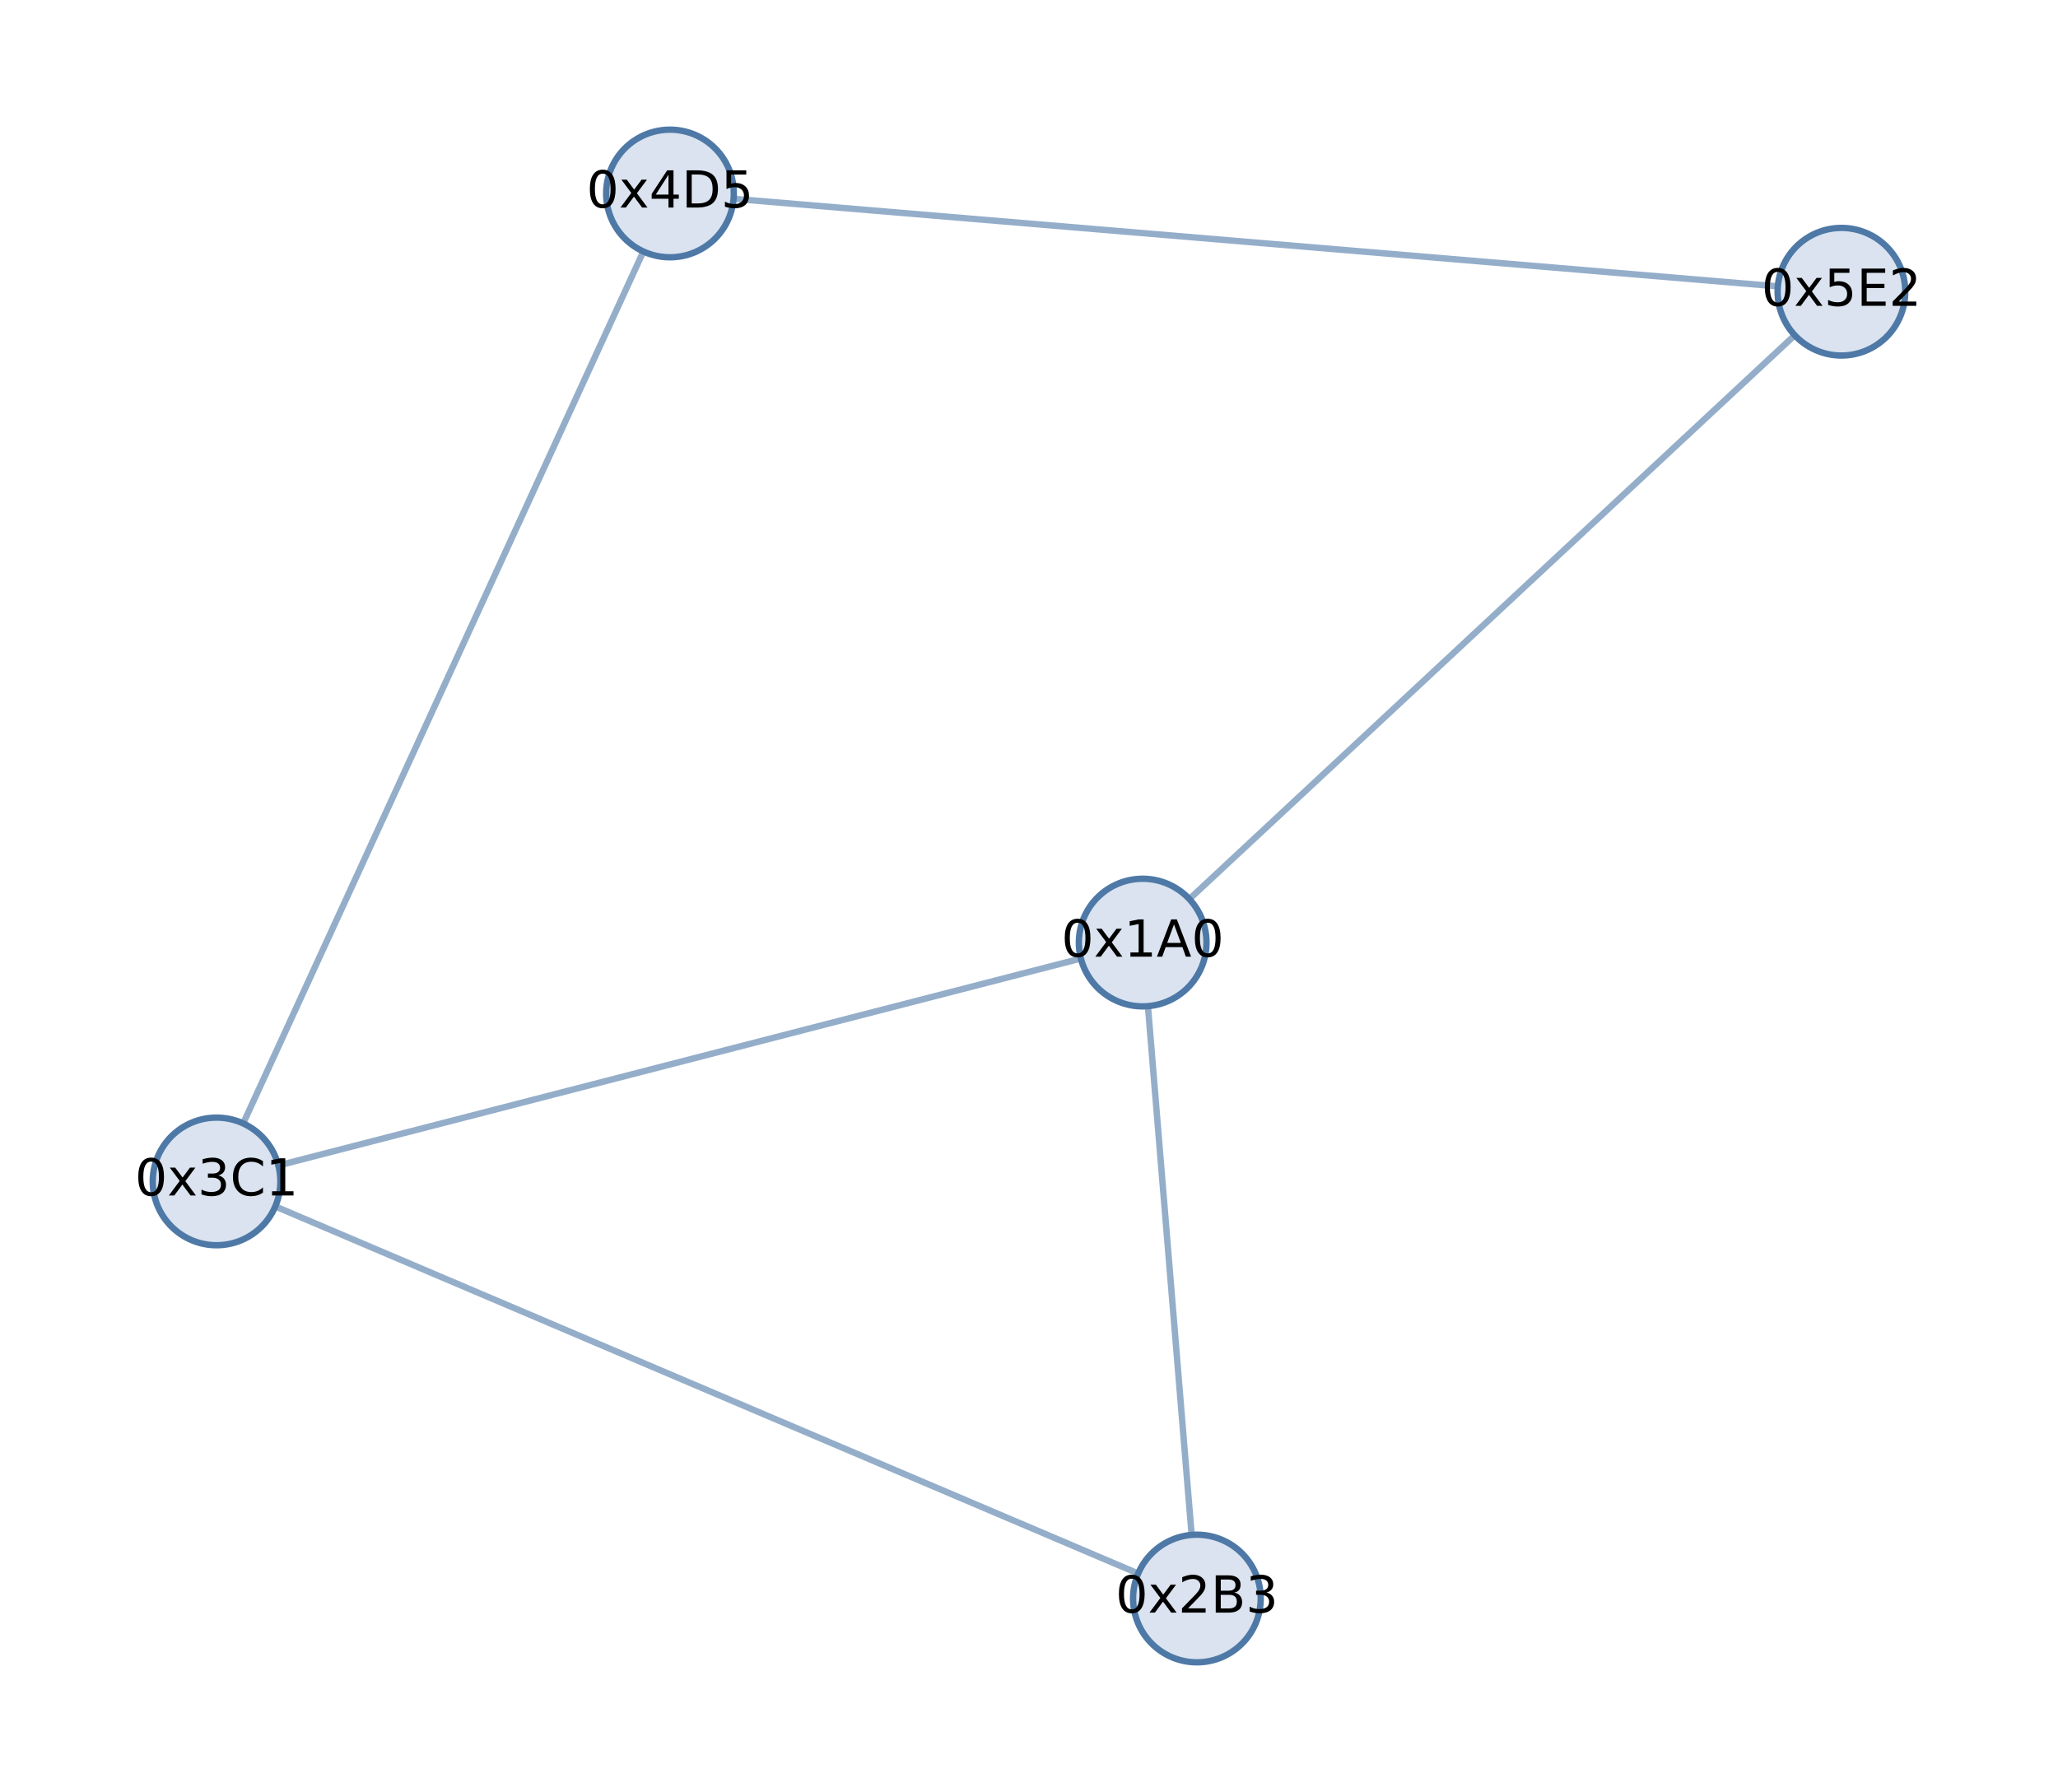
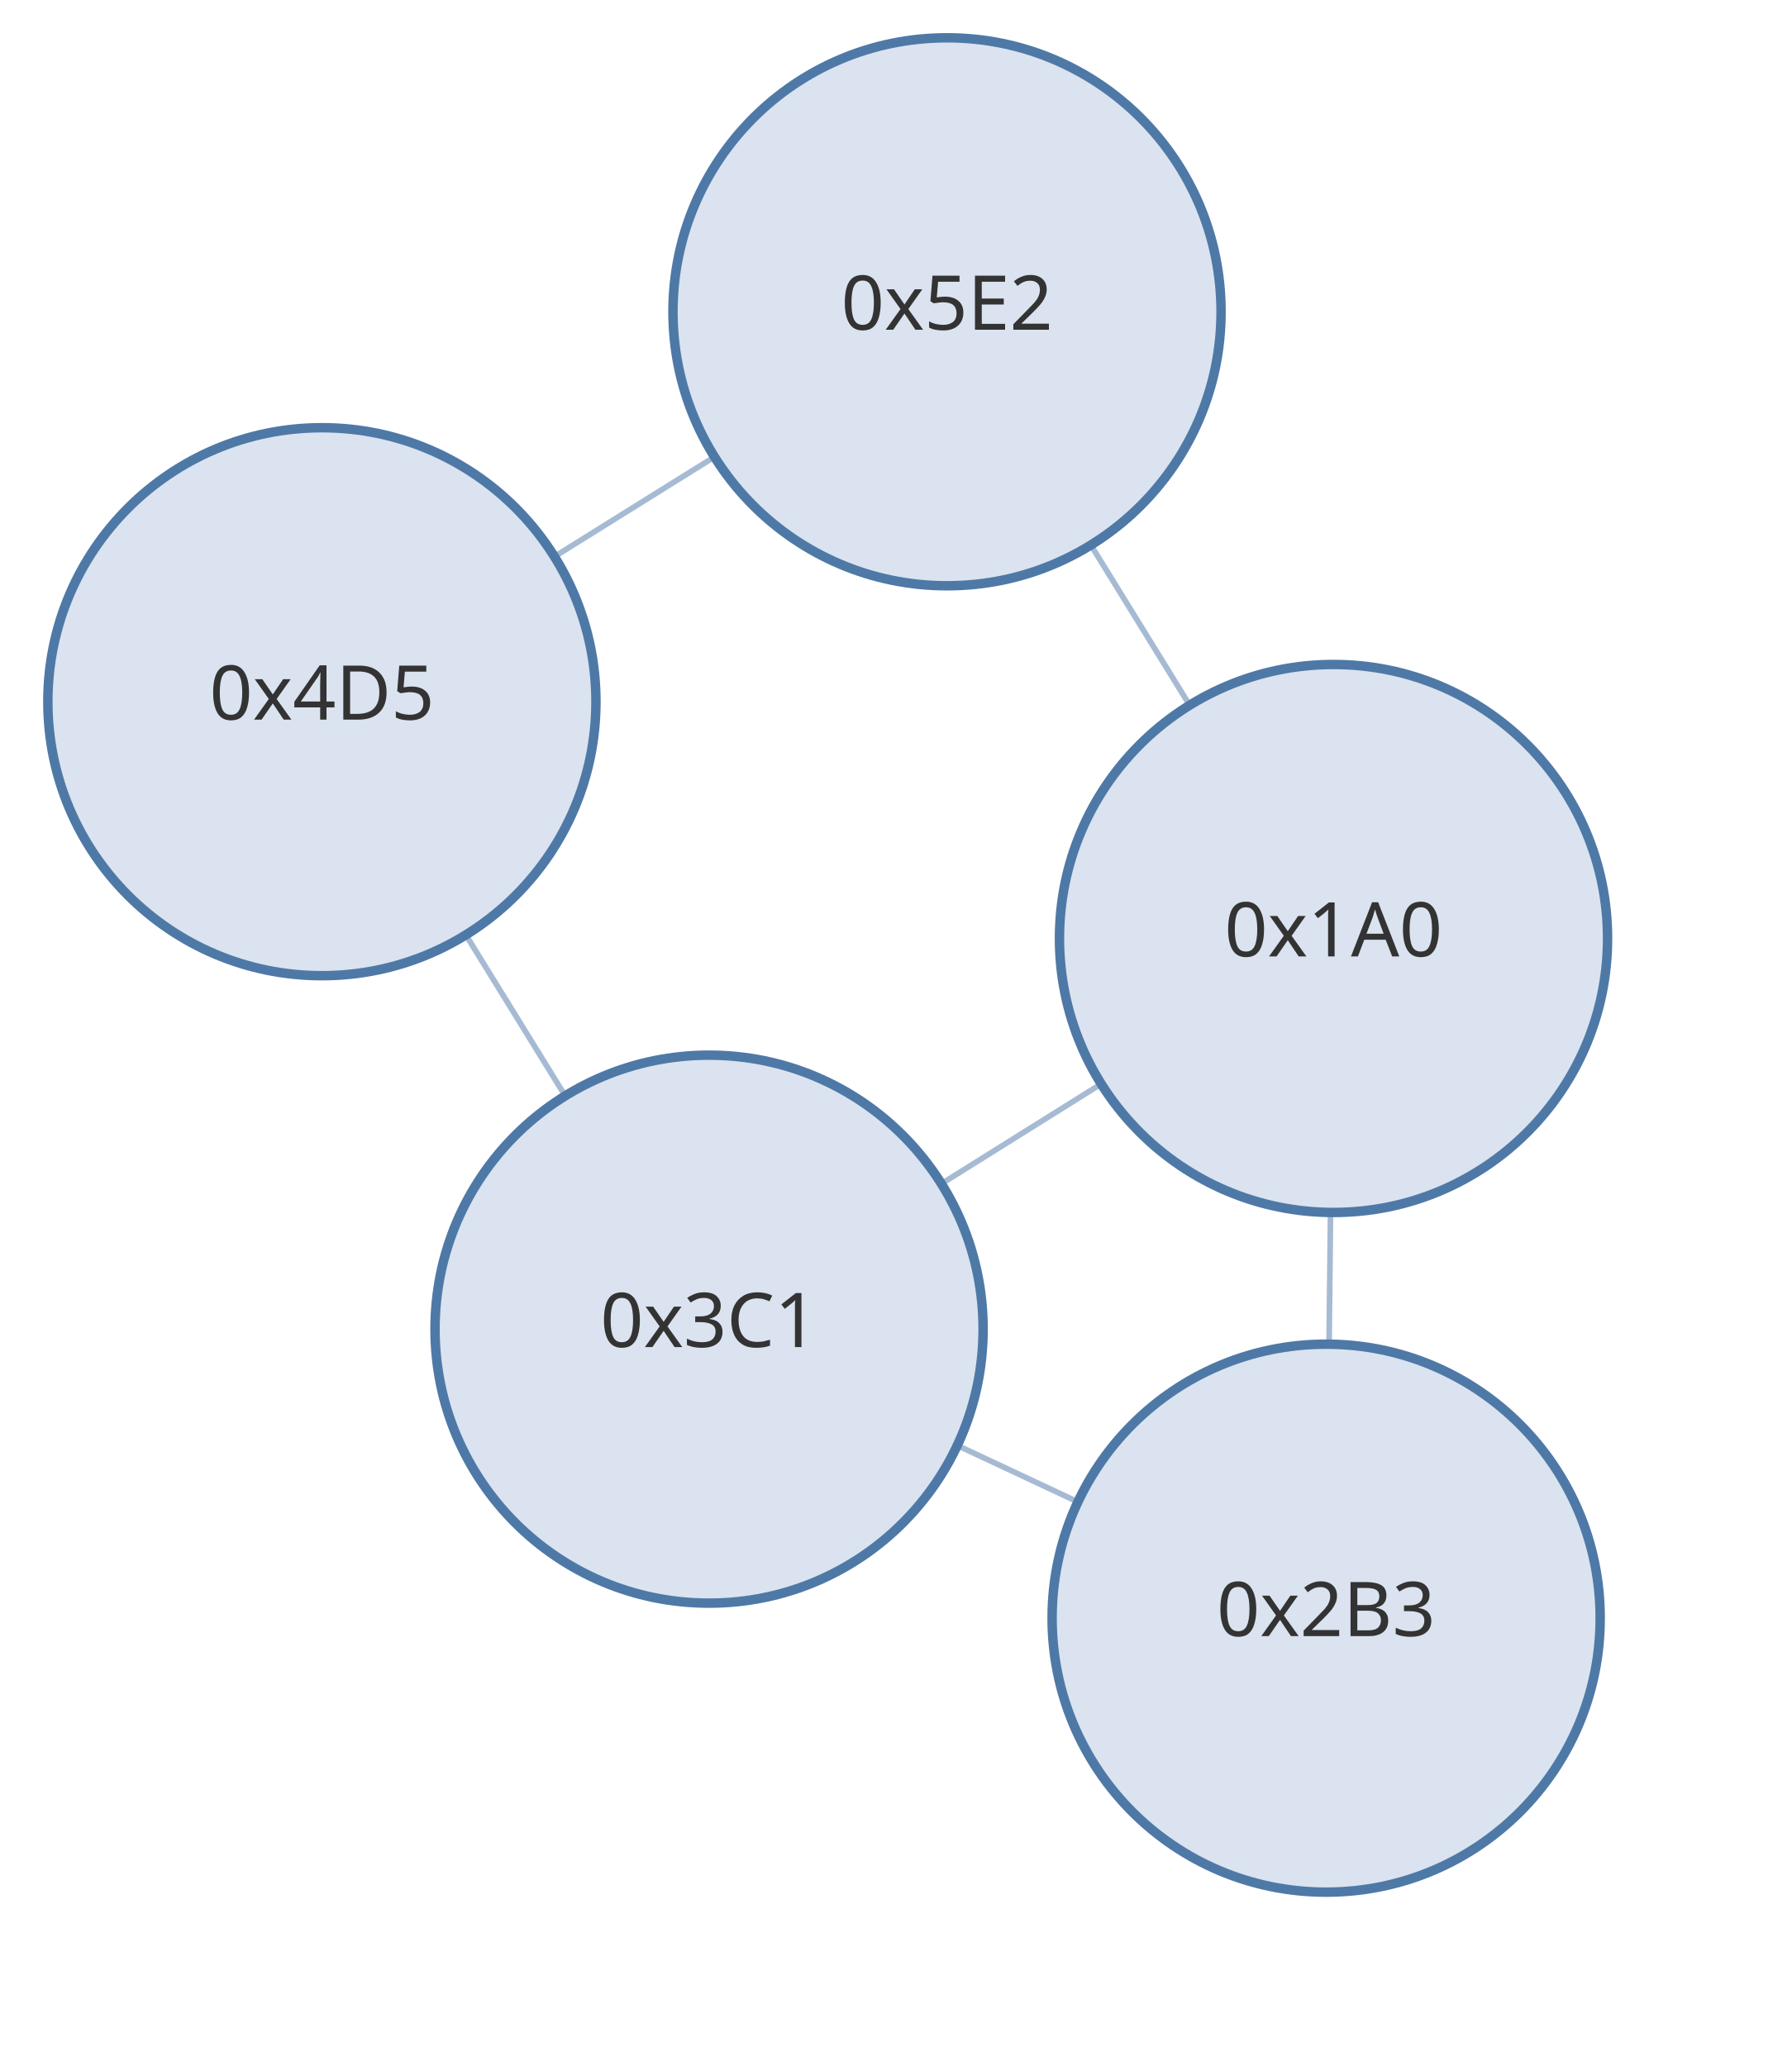
- <svg xmlns="http://www.w3.org/2000/svg" xmlns:xlink="http://www.w3.org/1999/xlink" width="322.466pt" height="280.8pt" viewBox="0 0 322.466 280.8" version="1.1">
-   <defs>
-     <style type="text/css">*{stroke-linejoin: round; stroke-linecap: butt}</style>
-   </defs>
-   <g id="figure_1">
-     <g id="patch_1">
-       <path d="M 0 280.8  L 322.466 280.8  L 322.466 0  L 0 0  L 0 280.8  z " style="fill: none" />
+ <svg xmlns="http://www.w3.org/2000/svg" width="202pt" height="233pt" viewBox="14.40 14.40 187.45 218.67">
+   <g id="graph0" class="graph" transform="scale(1 1) rotate(0) translate(18.4 214.67)">
+     <g id="node1" class="node">
+       <ellipse fill="#dae3ef" stroke="#4e79a7" cx="136.05" cy="-100.94" rx="29" ry="29" />
+       <text text-anchor="middle" x="136.05" y="-99.04" font-family="CMU Serif" font-size="8.00" fill="#333333">0x1A0</text>
    </g>
-     <g id="axes_1">
-       <g id="LineCollection_1">
-         <path d="M 179.044 147.698  L 187.54 250.483  " clip-path="url(#pfefcf9929c)" style="fill: none; stroke: #4e79a7; stroke-opacity: 0.6" />
-         <path d="M 179.044 147.698  L 288.533 45.711  " clip-path="url(#pfefcf9929c)" style="fill: none; stroke: #4e79a7; stroke-opacity: 0.6" />
-         <path d="M 179.044 147.698  L 33.933 185.127  " clip-path="url(#pfefcf9929c)" style="fill: none; stroke: #4e79a7; stroke-opacity: 0.6" />
-         <path d="M 187.54 250.483  L 33.933 185.127  " clip-path="url(#pfefcf9929c)" style="fill: none; stroke: #4e79a7; stroke-opacity: 0.6" />
-         <path d="M 33.933 185.127  L 104.978 30.317  " clip-path="url(#pfefcf9929c)" style="fill: none; stroke: #4e79a7; stroke-opacity: 0.6" />
-         <path d="M 104.978 30.317  L 288.533 45.711  " clip-path="url(#pfefcf9929c)" style="fill: none; stroke: #4e79a7; stroke-opacity: 0.6" />
-       </g>
-       <g id="PathCollection_1">
-         <path d="M 179.044 157.698  C 181.696 157.698 184.24 156.644 186.115 154.769  C 187.99 152.894 189.044 150.35 189.044 147.698  C 189.044 145.046 187.99 142.502 186.115 140.627  C 184.24 138.752 181.696 137.698 179.044 137.698  C 176.392 137.698 173.848 138.752 171.973 140.627  C 170.097 142.502 169.044 145.046 169.044 147.698  C 169.044 150.35 170.097 152.894 171.973 154.769  C 173.848 156.644 176.392 157.698 179.044 157.698  z " clip-path="url(#pfefcf9929c)" style="fill: #dae3ef; stroke: #4e79a7" />
-         <path d="M 187.54 260.483  C 190.192 260.483 192.736 259.429 194.611 257.554  C 196.487 255.678 197.54 253.135 197.54 250.483  C 197.54 247.831 196.487 245.287 194.611 243.412  C 192.736 241.536 190.192 240.483 187.54 240.483  C 184.888 240.483 182.344 241.536 180.469 243.412  C 178.594 245.287 177.54 247.831 177.54 250.483  C 177.54 253.135 178.594 255.678 180.469 257.554  C 182.344 259.429 184.888 260.483 187.54 260.483  z " clip-path="url(#pfefcf9929c)" style="fill: #dae3ef; stroke: #4e79a7" />
-         <path d="M 33.933 195.127  C 36.585 195.127 39.129 194.073 41.004 192.198  C 42.879 190.323 43.933 187.779 43.933 185.127  C 43.933 182.475 42.879 179.931 41.004 178.056  C 39.129 176.181 36.585 175.127 33.933 175.127  C 31.281 175.127 28.737 176.181 26.862 178.056  C 24.987 179.931 23.933 182.475 23.933 185.127  C 23.933 187.779 24.987 190.323 26.862 192.198  C 28.737 194.073 31.281 195.127 33.933 195.127  z " clip-path="url(#pfefcf9929c)" style="fill: #dae3ef; stroke: #4e79a7" />
-         <path d="M 104.978 40.317  C 107.63 40.317 110.174 39.264 112.049 37.388  C 113.924 35.513 114.978 32.969 114.978 30.317  C 114.978 27.665 113.924 25.122 112.049 23.246  C 110.174 21.371 107.63 20.317 104.978 20.317  C 102.326 20.317 99.782 21.371 97.907 23.246  C 96.032 25.122 94.978 27.665 94.978 30.317  C 94.978 32.969 96.032 35.513 97.907 37.388  C 99.782 39.264 102.326 40.317 104.978 40.317  z " clip-path="url(#pfefcf9929c)" style="fill: #dae3ef; stroke: #4e79a7" />
-         <path d="M 288.533 55.711  C 291.185 55.711 293.729 54.658 295.604 52.782  C 297.48 50.907 298.533 48.363 298.533 45.711  C 298.533 43.059 297.48 40.515 295.604 38.64  C 293.729 36.765 291.185 35.711 288.533 35.711  C 285.881 35.711 283.337 36.765 281.462 38.64  C 279.587 40.515 278.533 43.059 278.533 45.711  C 278.533 48.363 279.587 50.907 281.462 52.782  C 283.337 54.658 285.881 55.711 288.533 55.711  z " clip-path="url(#pfefcf9929c)" style="fill: #dae3ef; stroke: #4e79a7" />
-       </g>
-       <g id="text_1">
-         <g clip-path="url(#pfefcf9929c)">
-           <g transform="translate(166.305 149.9055) scale(0.08 -0.08)">
-             <defs>
-               <path id="DejaVuSans-30" d="M 2034 4250  Q 1547 4250 1301 3770  Q 1056 3291 1056 2328  Q 1056 1369 1301 889  Q 1547 409 2034 409  Q 2525 409 2770 889  Q 3016 1369 3016 2328  Q 3016 3291 2770 3770  Q 2525 4250 2034 4250  z M 2034 4750  Q 2819 4750 3233 4129  Q 3647 3509 3647 2328  Q 3647 1150 3233 529  Q 2819 -91 2034 -91  Q 1250 -91 836 529  Q 422 1150 422 2328  Q 422 3509 836 4129  Q 1250 4750 2034 4750  z " transform="scale(0.015625)" />
-               <path id="DejaVuSans-78" d="M 3513 3500  L 2247 1797  L 3578 0  L 2900 0  L 1881 1375  L 863 0  L 184 0  L 1544 1831  L 300 3500  L 978 3500  L 1906 2253  L 2834 3500  L 3513 3500  z " transform="scale(0.015625)" />
-               <path id="DejaVuSans-31" d="M 794 531  L 1825 531  L 1825 4091  L 703 3866  L 703 4441  L 1819 4666  L 2450 4666  L 2450 531  L 3481 531  L 3481 0  L 794 0  L 794 531  z " transform="scale(0.015625)" />
-               <path id="DejaVuSans-41" d="M 2188 4044  L 1331 1722  L 3047 1722  L 2188 4044  z M 1831 4666  L 2547 4666  L 4325 0  L 3669 0  L 3244 1197  L 1141 1197  L 716 0  L 50 0  L 1831 4666  z " transform="scale(0.015625)" />
-             </defs>
-             <use xlink:href="#DejaVuSans-30" />
-             <use xlink:href="#DejaVuSans-78" x="63.623" />
-             <use xlink:href="#DejaVuSans-31" x="122.803" />
-             <use xlink:href="#DejaVuSans-41" x="186.426" />
-             <use xlink:href="#DejaVuSans-30" x="254.834" />
-           </g>
-         </g>
-       </g>
-       <g id="text_2">
-         <g clip-path="url(#pfefcf9929c)">
-           <g transform="translate(174.7933 252.6901) scale(0.08 -0.08)">
-             <defs>
-               <path id="DejaVuSans-32" d="M 1228 531  L 3431 531  L 3431 0  L 469 0  L 469 531  Q 828 903 1448 1529  Q 2069 2156 2228 2338  Q 2531 2678 2651 2914  Q 2772 3150 2772 3378  Q 2772 3750 2511 3984  Q 2250 4219 1831 4219  Q 1534 4219 1204 4116  Q 875 4013 500 3803  L 500 4441  Q 881 4594 1212 4672  Q 1544 4750 1819 4750  Q 2544 4750 2975 4387  Q 3406 4025 3406 3419  Q 3406 3131 3298 2873  Q 3191 2616 2906 2266  Q 2828 2175 2409 1742  Q 1991 1309 1228 531  z " transform="scale(0.015625)" />
-               <path id="DejaVuSans-42" d="M 1259 2228  L 1259 519  L 2272 519  Q 2781 519 3026 730  Q 3272 941 3272 1375  Q 3272 1813 3026 2020  Q 2781 2228 2272 2228  L 1259 2228  z M 1259 4147  L 1259 2741  L 2194 2741  Q 2656 2741 2882 2914  Q 3109 3088 3109 3444  Q 3109 3797 2882 3972  Q 2656 4147 2194 4147  L 1259 4147  z M 628 4666  L 2241 4666  Q 2963 4666 3353 4366  Q 3744 4066 3744 3513  Q 3744 3084 3544 2831  Q 3344 2578 2956 2516  Q 3422 2416 3680 2098  Q 3938 1781 3938 1306  Q 3938 681 3513 340  Q 3088 0 2303 0  L 628 0  L 628 4666  z " transform="scale(0.015625)" />
-               <path id="DejaVuSans-33" d="M 2597 2516  Q 3050 2419 3304 2112  Q 3559 1806 3559 1356  Q 3559 666 3084 287  Q 2609 -91 1734 -91  Q 1441 -91 1130 -33  Q 819 25 488 141  L 488 750  Q 750 597 1062 519  Q 1375 441 1716 441  Q 2309 441 2620 675  Q 2931 909 2931 1356  Q 2931 1769 2642 2001  Q 2353 2234 1838 2234  L 1294 2234  L 1294 2753  L 1863 2753  Q 2328 2753 2575 2939  Q 2822 3125 2822 3475  Q 2822 3834 2567 4026  Q 2313 4219 1838 4219  Q 1578 4219 1281 4162  Q 984 4106 628 3988  L 628 4550  Q 988 4650 1302 4700  Q 1616 4750 1894 4750  Q 2613 4750 3031 4423  Q 3450 4097 3450 3541  Q 3450 3153 3228 2886  Q 3006 2619 2597 2516  z " transform="scale(0.015625)" />
-             </defs>
-             <use xlink:href="#DejaVuSans-30" />
-             <use xlink:href="#DejaVuSans-78" x="63.623" />
-             <use xlink:href="#DejaVuSans-32" x="122.803" />
-             <use xlink:href="#DejaVuSans-42" x="186.426" />
-             <use xlink:href="#DejaVuSans-33" x="255.029" />
-           </g>
-         </g>
-       </g>
-       <g id="text_3">
-         <g clip-path="url(#pfefcf9929c)">
-           <g transform="translate(21.1374 187.3345) scale(0.08 -0.08)">
-             <defs>
-               <path id="DejaVuSans-43" d="M 4122 4306  L 4122 3641  Q 3803 3938 3442 4084  Q 3081 4231 2675 4231  Q 1875 4231 1450 3742  Q 1025 3253 1025 2328  Q 1025 1406 1450 917  Q 1875 428 2675 428  Q 3081 428 3442 575  Q 3803 722 4122 1019  L 4122 359  Q 3791 134 3420 21  Q 3050 -91 2638 -91  Q 1578 -91 968 557  Q 359 1206 359 2328  Q 359 3453 968 4101  Q 1578 4750 2638 4750  Q 3056 4750 3426 4639  Q 3797 4528 4122 4306  z " transform="scale(0.015625)" />
-             </defs>
-             <use xlink:href="#DejaVuSans-30" />
-             <use xlink:href="#DejaVuSans-78" x="63.623" />
-             <use xlink:href="#DejaVuSans-33" x="122.803" />
-             <use xlink:href="#DejaVuSans-43" x="186.426" />
-             <use xlink:href="#DejaVuSans-31" x="256.25" />
-           </g>
-         </g>
-       </g>
-       <g id="text_4">
-         <g clip-path="url(#pfefcf9929c)">
-           <g transform="translate(91.89543 32.52486) scale(0.08 -0.08)">
-             <defs>
-               <path id="DejaVuSans-34" d="M 2419 4116  L 825 1625  L 2419 1625  L 2419 4116  z M 2253 4666  L 3047 4666  L 3047 1625  L 3713 1625  L 3713 1100  L 3047 1100  L 3047 0  L 2419 0  L 2419 1100  L 313 1100  L 313 1709  L 2253 4666  z " transform="scale(0.015625)" />
-               <path id="DejaVuSans-44" d="M 1259 4147  L 1259 519  L 2022 519  Q 2988 519 3436 956  Q 3884 1394 3884 2338  Q 3884 3275 3436 3711  Q 2988 4147 2022 4147  L 1259 4147  z M 628 4666  L 1925 4666  Q 3281 4666 3915 4102  Q 4550 3538 4550 2338  Q 4550 1131 3912 565  Q 3275 0 1925 0  L 628 0  L 628 4666  z " transform="scale(0.015625)" />
-               <path id="DejaVuSans-35" d="M 691 4666  L 3169 4666  L 3169 4134  L 1269 4134  L 1269 2991  Q 1406 3038 1543 3061  Q 1681 3084 1819 3084  Q 2600 3084 3056 2656  Q 3513 2228 3513 1497  Q 3513 744 3044 326  Q 2575 -91 1722 -91  Q 1428 -91 1123 -41  Q 819 9 494 109  L 494 744  Q 775 591 1075 516  Q 1375 441 1709 441  Q 2250 441 2565 725  Q 2881 1009 2881 1497  Q 2881 1984 2565 2268  Q 2250 2553 1709 2553  Q 1456 2553 1204 2497  Q 953 2441 691 2322  L 691 4666  z " transform="scale(0.015625)" />
-             </defs>
-             <use xlink:href="#DejaVuSans-30" />
-             <use xlink:href="#DejaVuSans-78" x="63.623" />
-             <use xlink:href="#DejaVuSans-34" x="122.803" />
-             <use xlink:href="#DejaVuSans-44" x="186.426" />
-             <use xlink:href="#DejaVuSans-35" x="263.428" />
-           </g>
-         </g>
-       </g>
-       <g id="text_5">
-         <g clip-path="url(#pfefcf9929c)">
-           <g transform="translate(276.0032 47.91872) scale(0.08 -0.08)">
-             <defs>
-               <path id="DejaVuSans-45" d="M 628 4666  L 3578 4666  L 3578 4134  L 1259 4134  L 1259 2753  L 3481 2753  L 3481 2222  L 1259 2222  L 1259 531  L 3634 531  L 3634 0  L 628 0  L 628 4666  z " transform="scale(0.015625)" />
-             </defs>
-             <use xlink:href="#DejaVuSans-30" />
-             <use xlink:href="#DejaVuSans-78" x="63.623" />
-             <use xlink:href="#DejaVuSans-35" x="122.803" />
-             <use xlink:href="#DejaVuSans-45" x="186.426" />
-             <use xlink:href="#DejaVuSans-32" x="249.609" />
-           </g>
-         </g>
-       </g>
+     <g id="node2" class="node">
+       <ellipse fill="#dae3ef" stroke="#4e79a7" cx="135.27" cy="-29" rx="29" ry="29" />
+       <text text-anchor="middle" x="135.27" y="-27.1" font-family="CMU Serif" font-size="8.00" fill="#333333">0x2B3</text>
+     </g>
+     <g id="edge1" class="edge">
+       <path fill="none" stroke="#4e79a7" stroke-width="0.6" stroke-opacity="0.502" d="M135.73,-71.68C135.68,-67.16 135.63,-62.51 135.58,-58" />
+     </g>
+     <g id="node3" class="node">
+       <ellipse fill="#dae3ef" stroke="#4e79a7" cx="69.97" cy="-59.59" rx="29" ry="29" />
+       <text text-anchor="middle" x="69.97" y="-57.69" font-family="CMU Serif" font-size="8.00" fill="#333333">0x3C1</text>
+     </g>
+     <g id="edge2" class="edge">
+       <path fill="none" stroke="#4e79a7" stroke-width="0.6" stroke-opacity="0.502" d="M111.45,-85.54C106.01,-82.14 100.26,-78.54 94.82,-75.14" />
+     </g>
+     <g id="edge3" class="edge">
+       <path fill="none" stroke="#4e79a7" stroke-width="0.6" stroke-opacity="0.502" d="M108.71,-41.44C104.61,-43.36 100.38,-45.34 96.29,-47.26" />
+     </g>
+     <g id="node4" class="node">
+       <ellipse fill="#dae3ef" stroke="#4e79a7" cx="29" cy="-126" rx="29" ry="29" />
+       <text text-anchor="middle" x="29" y="-124.1" font-family="CMU Serif" font-size="8.00" fill="#333333">0x4D5</text>
+     </g>
+     <g id="edge4" class="edge">
+       <path fill="none" stroke="#4e79a7" stroke-width="0.6" stroke-opacity="0.502" d="M54.72,-84.32C51.35,-89.78 47.78,-95.56 44.41,-101.03" />
+     </g>
+     <g id="node5" class="node">
+       <ellipse fill="#dae3ef" stroke="#4e79a7" cx="95.15" cy="-167.27" rx="29" ry="29" />
+       <text text-anchor="middle" x="95.15" y="-165.37" font-family="CMU Serif" font-size="8.00" fill="#333333">0x5E2</text>
+     </g>
+     <g id="edge5" class="edge">
+       <path fill="none" stroke="#4e79a7" stroke-width="0.6" stroke-opacity="0.502" d="M53.63,-141.37C59.07,-144.76 64.83,-148.36 70.28,-151.75" />
+     </g>
+     <g id="edge6" class="edge">
+       <path fill="none" stroke="#4e79a7" stroke-width="0.6" stroke-opacity="0.502" d="M110.38,-142.57C113.74,-137.12 117.31,-131.34 120.67,-125.88" />
    </g>
  </g>
-   <defs>
-     <clipPath id="pfefcf9929c">
-       <rect x="7.2" y="7.2" width="308.066" height="266.4" />
-     </clipPath>
-   </defs>
</svg>
